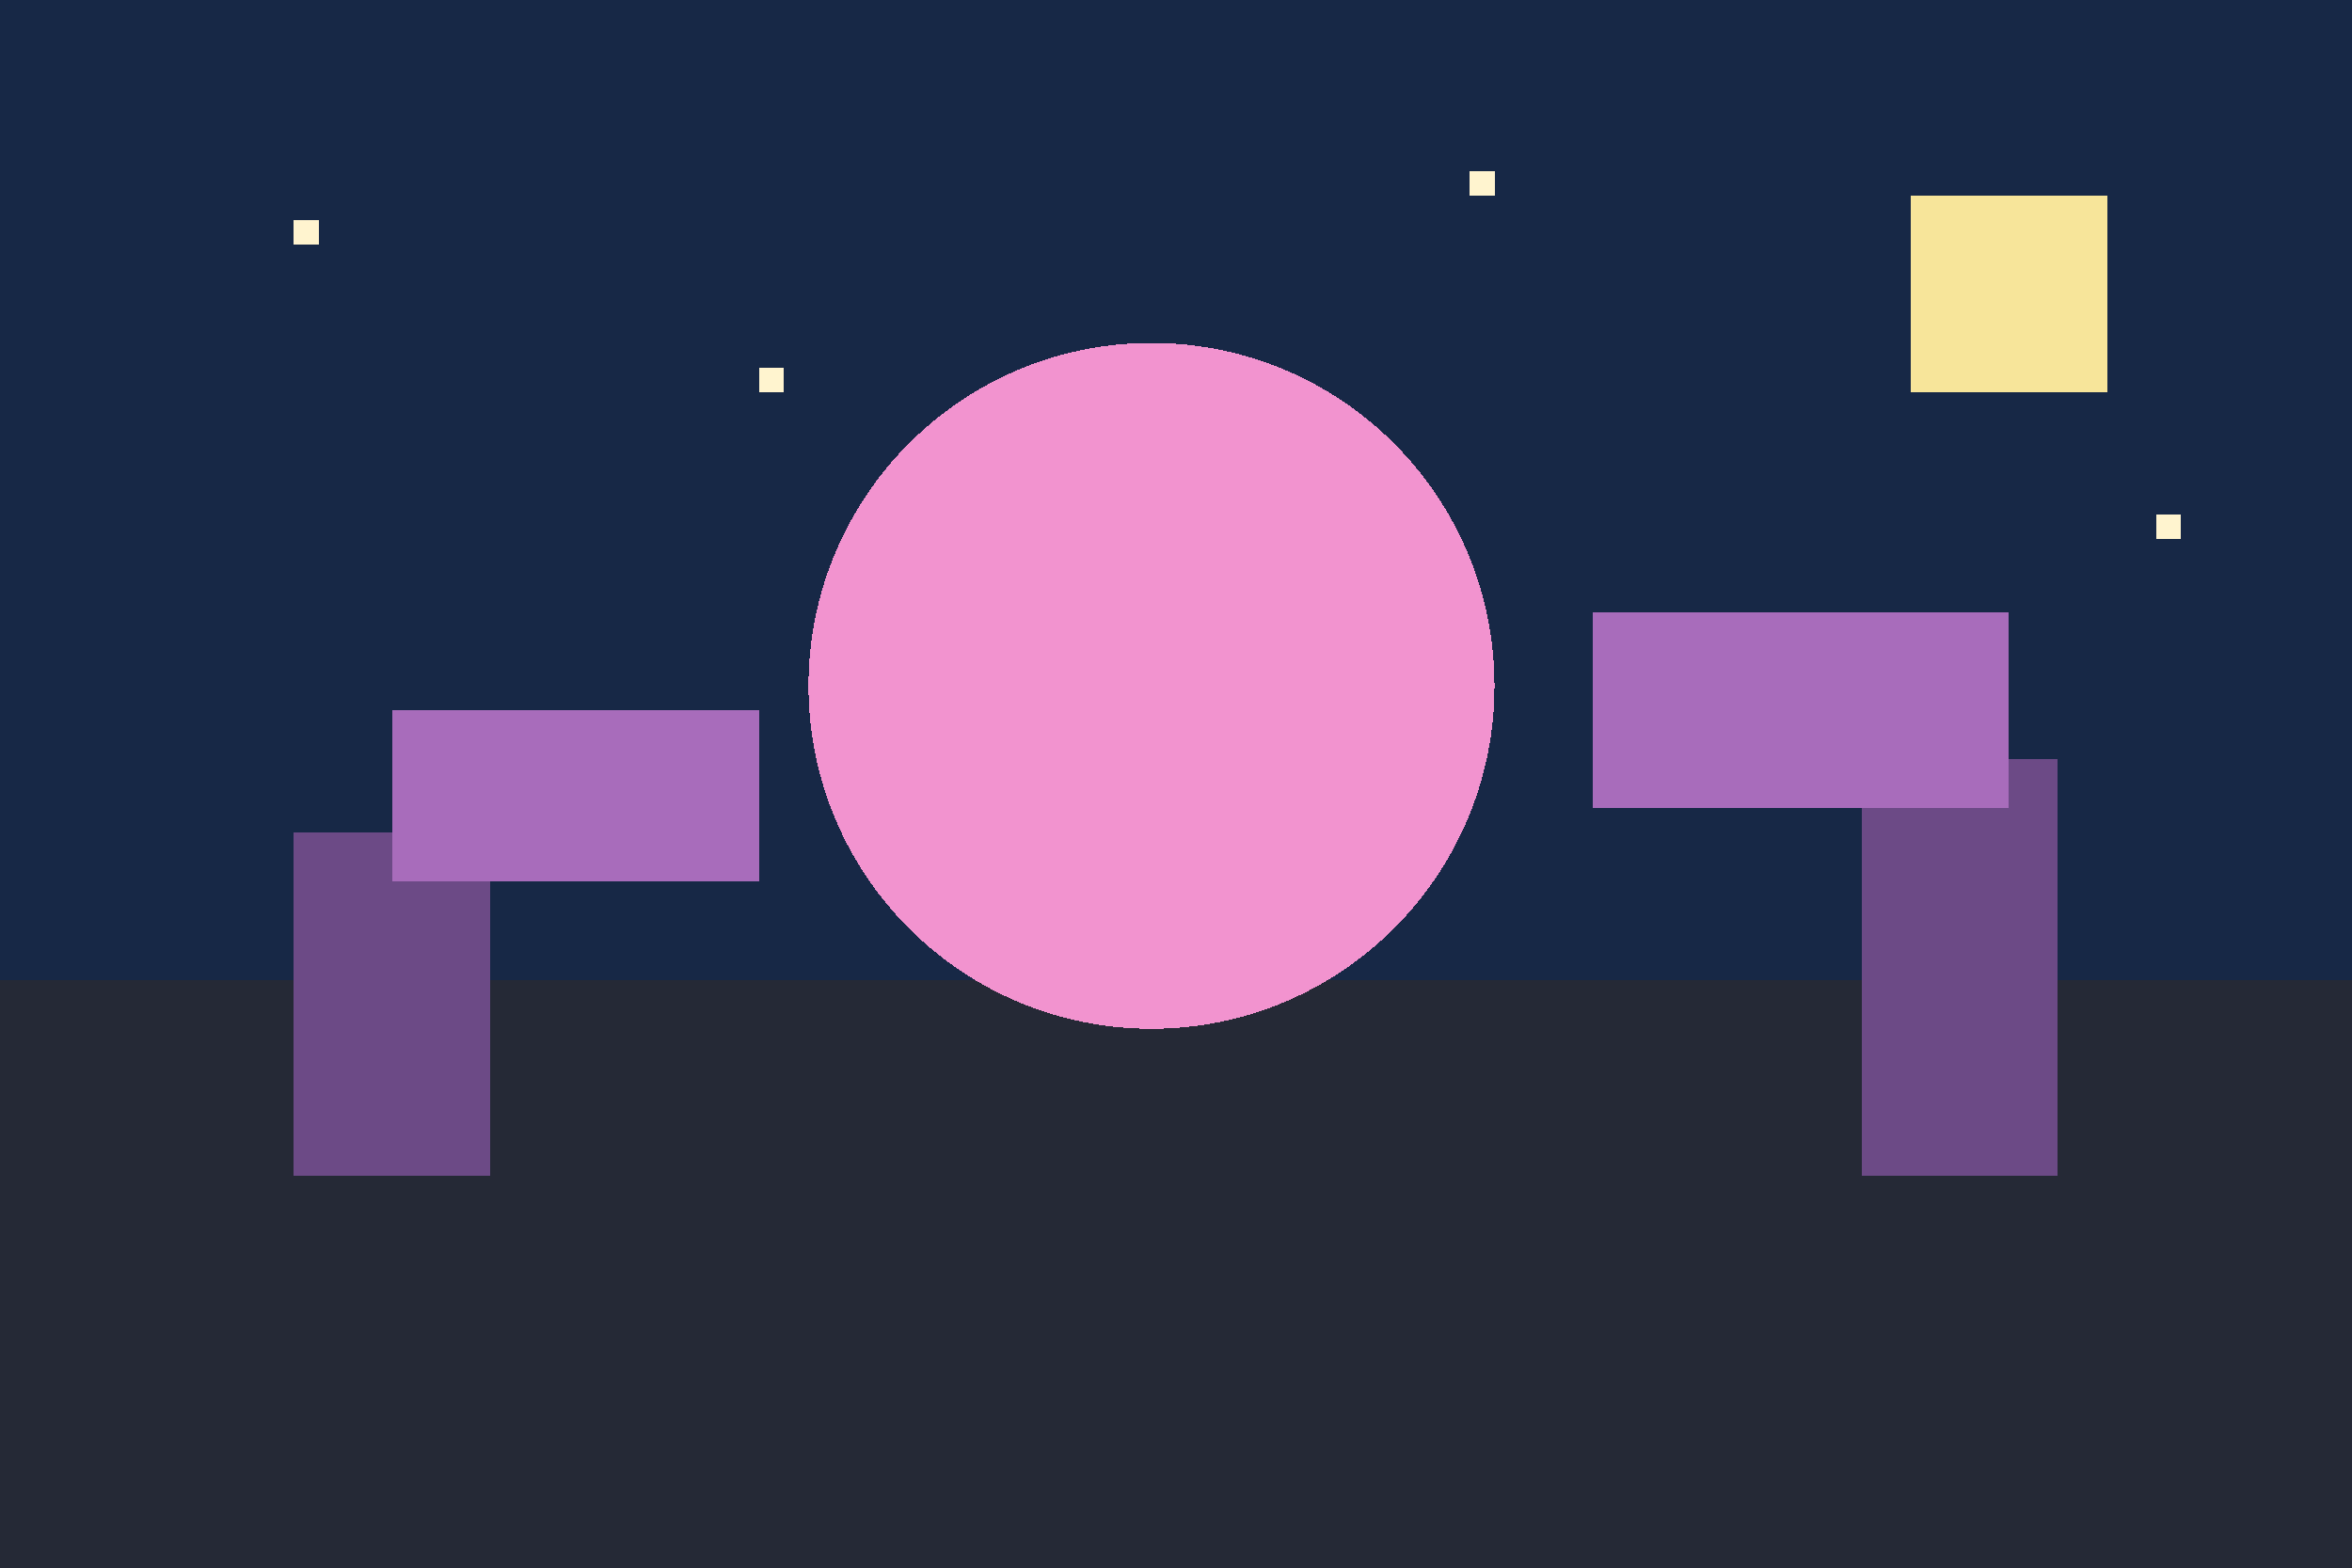
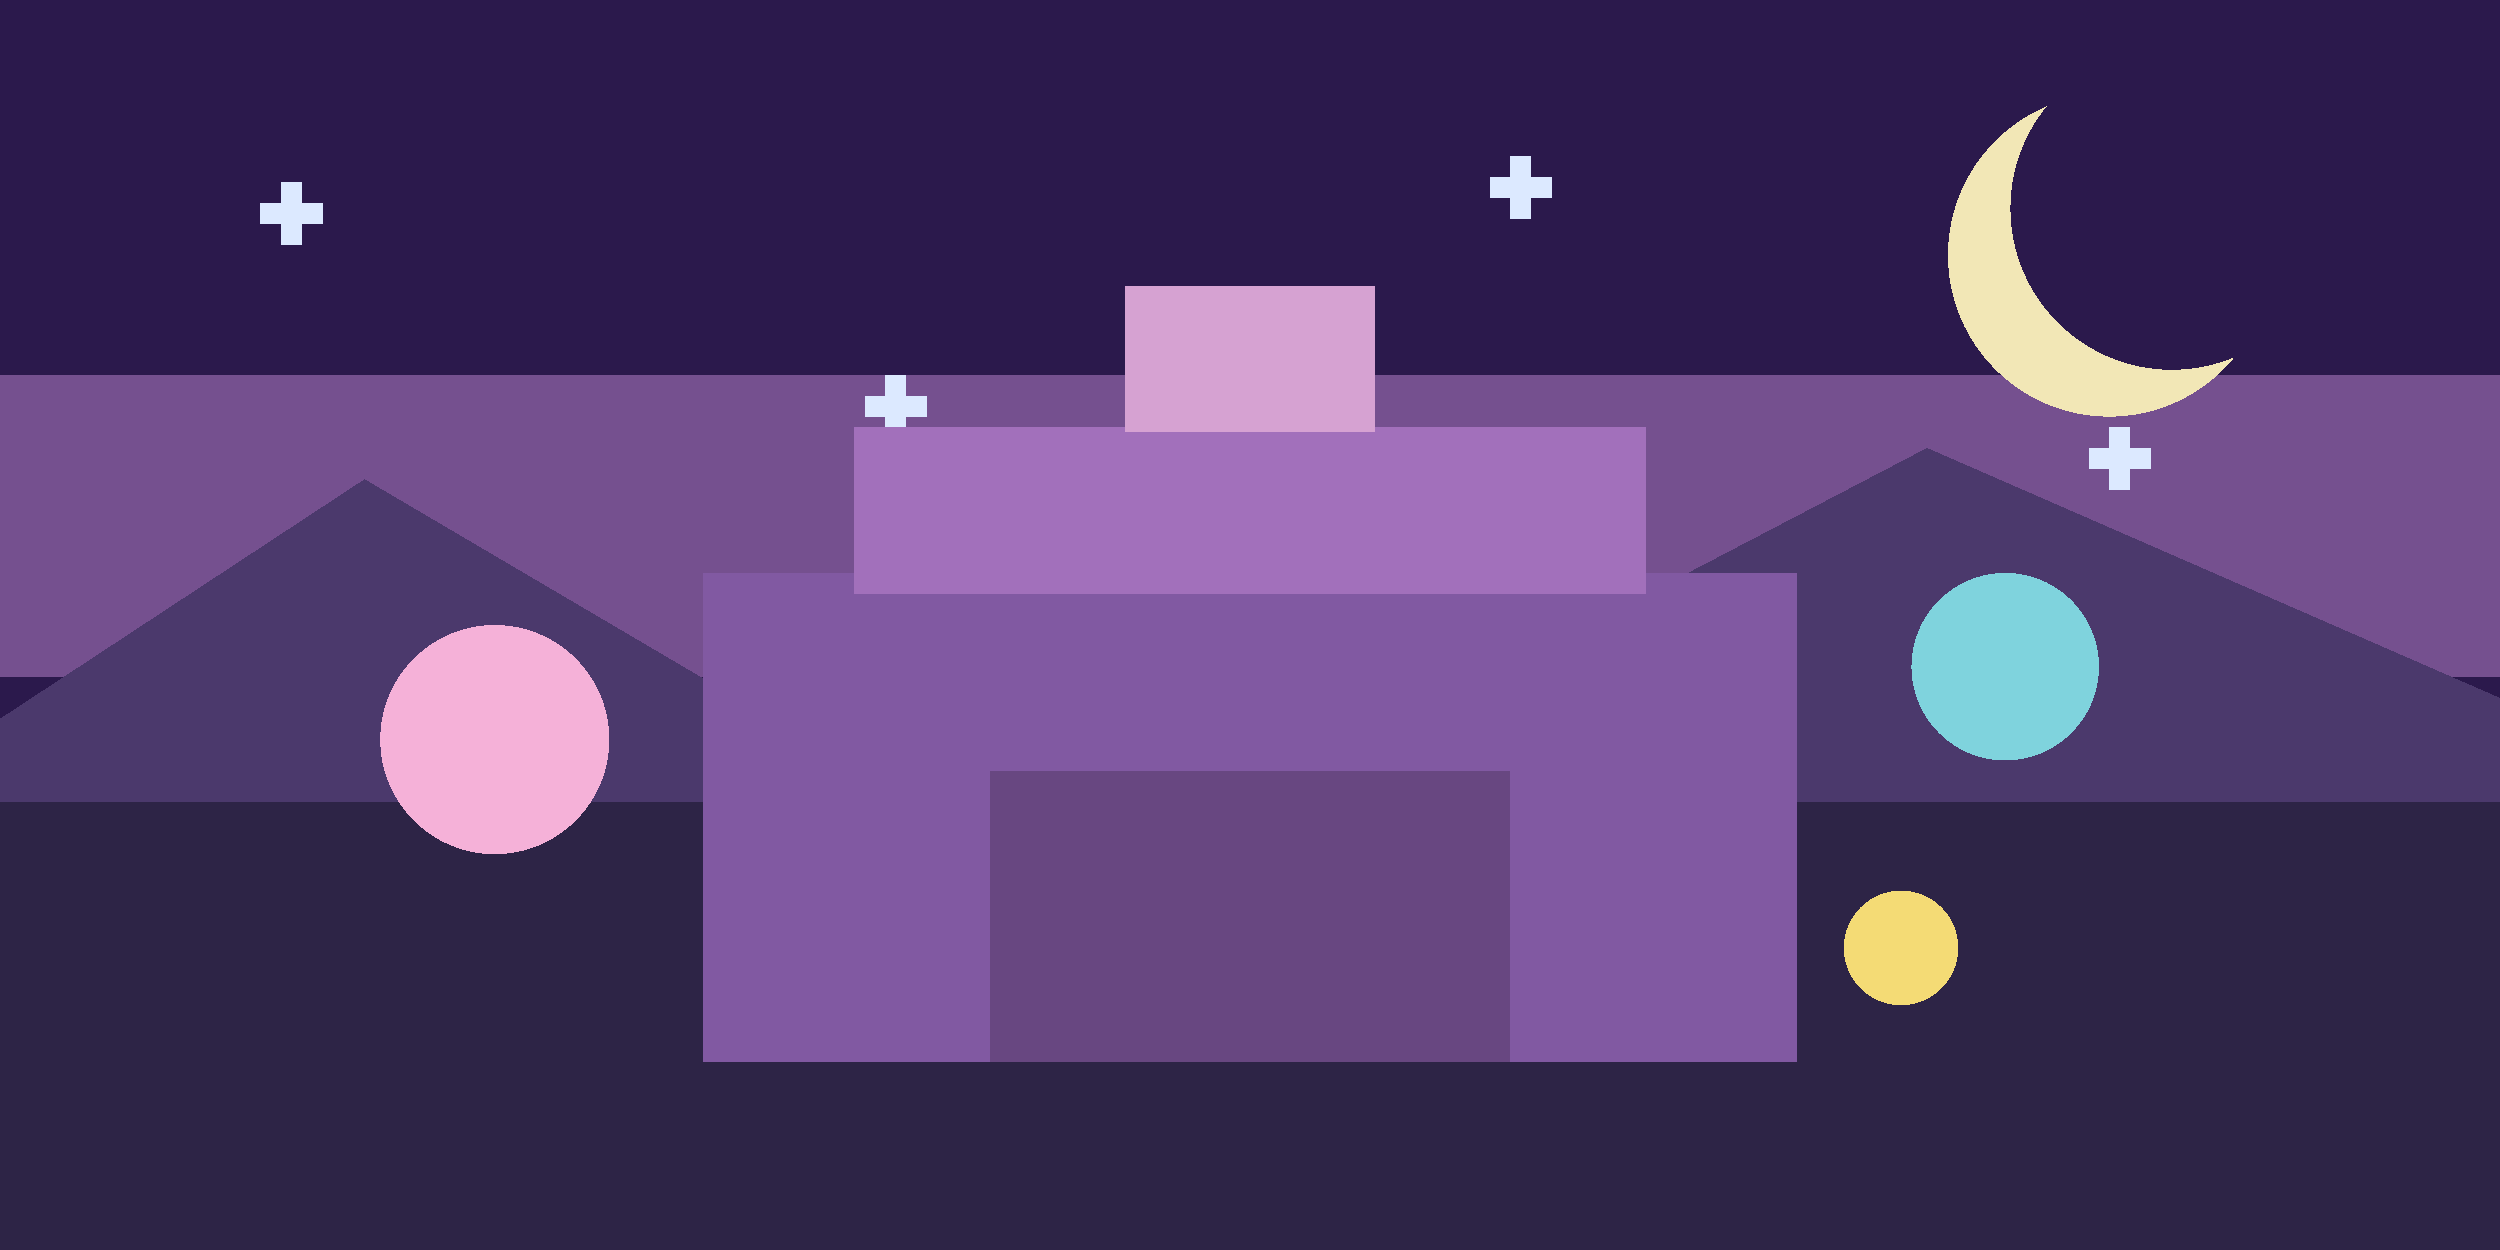
- <svg xmlns="http://www.w3.org/2000/svg" viewBox="0 0 96 64" shape-rendering="crispEdges">
-   <rect width="96" height="64" fill="#172846" />
-   <rect x="78" y="8" width="8" height="8" fill="#f7e59a" />
-   <rect x="12" y="9" width="1" height="1" fill="#fff4cf" />
-   <rect x="31" y="15" width="1" height="1" fill="#fff4cf" />
-   <rect x="60" y="7" width="1" height="1" fill="#fff4cf" />
-   <rect x="88" y="21" width="1" height="1" fill="#fff4cf" />
-   <rect y="40" width="96" height="24" fill="#252936" />
-   <circle cx="47" cy="28" r="14" fill="#f293cf" />
-   <rect x="12" y="34" width="8" height="14" fill="#6c4a86" />
-   <rect x="76" y="31" width="8" height="17" fill="#6c4a86" />
-   <rect x="16" y="29" width="15" height="7" fill="#a86cbb" />
-   <rect x="65" y="25" width="17" height="8" fill="#a86cbb" />
+ <svg xmlns="http://www.w3.org/2000/svg" viewBox="0 0 480 240" shape-rendering="crispEdges">
+   <rect width="480" height="240" fill="#2b194c" />
+   <rect y="72" width="480" height="58" fill="#75508f" />
+   <circle cx="405" cy="49" r="31" fill="#f2e7b6" />
+   <circle cx="417" cy="40" r="31" fill="#2b194c" />
+   <rect x="54" y="35" width="4" height="12" fill="#dce9ff" />
+   <rect x="50" y="39" width="12" height="4" fill="#dce9ff" />
+   <rect x="170" y="72" width="4" height="12" fill="#dce9ff" />
+   <rect x="166" y="76" width="12" height="4" fill="#dce9ff" />
+   <rect x="290" y="30" width="4" height="12" fill="#dce9ff" />
+   <rect x="286" y="34" width="12" height="4" fill="#dce9ff" />
+   <rect x="405" y="82" width="4" height="12" fill="#dce9ff" />
+   <rect x="401" y="86" width="12" height="4" fill="#dce9ff" />
+   <polygon points="0,138 70,92 138,132 212,82 282,132 370,86 480,134 480,174 0,174" fill="#4b396c" />
+   <rect y="154" width="480" height="86" fill="#2d2446" />
+   <rect x="135" y="110" width="210" height="94" fill="#8159a2" />
+   <rect x="164" y="82" width="152" height="32" fill="#a270bb" />
+   <rect x="216" y="55" width="48" height="28" fill="#d6a2d2" />
+   <circle cx="95" cy="142" r="22" fill="#f5b1d8" />
+   <circle cx="385" cy="128" r="18" fill="#7fd3dd" />
+   <circle cx="365" cy="182" r="11" fill="#f4db75" />
+   <rect x="190" y="148" width="100" height="56" fill="#684781" />
</svg>
